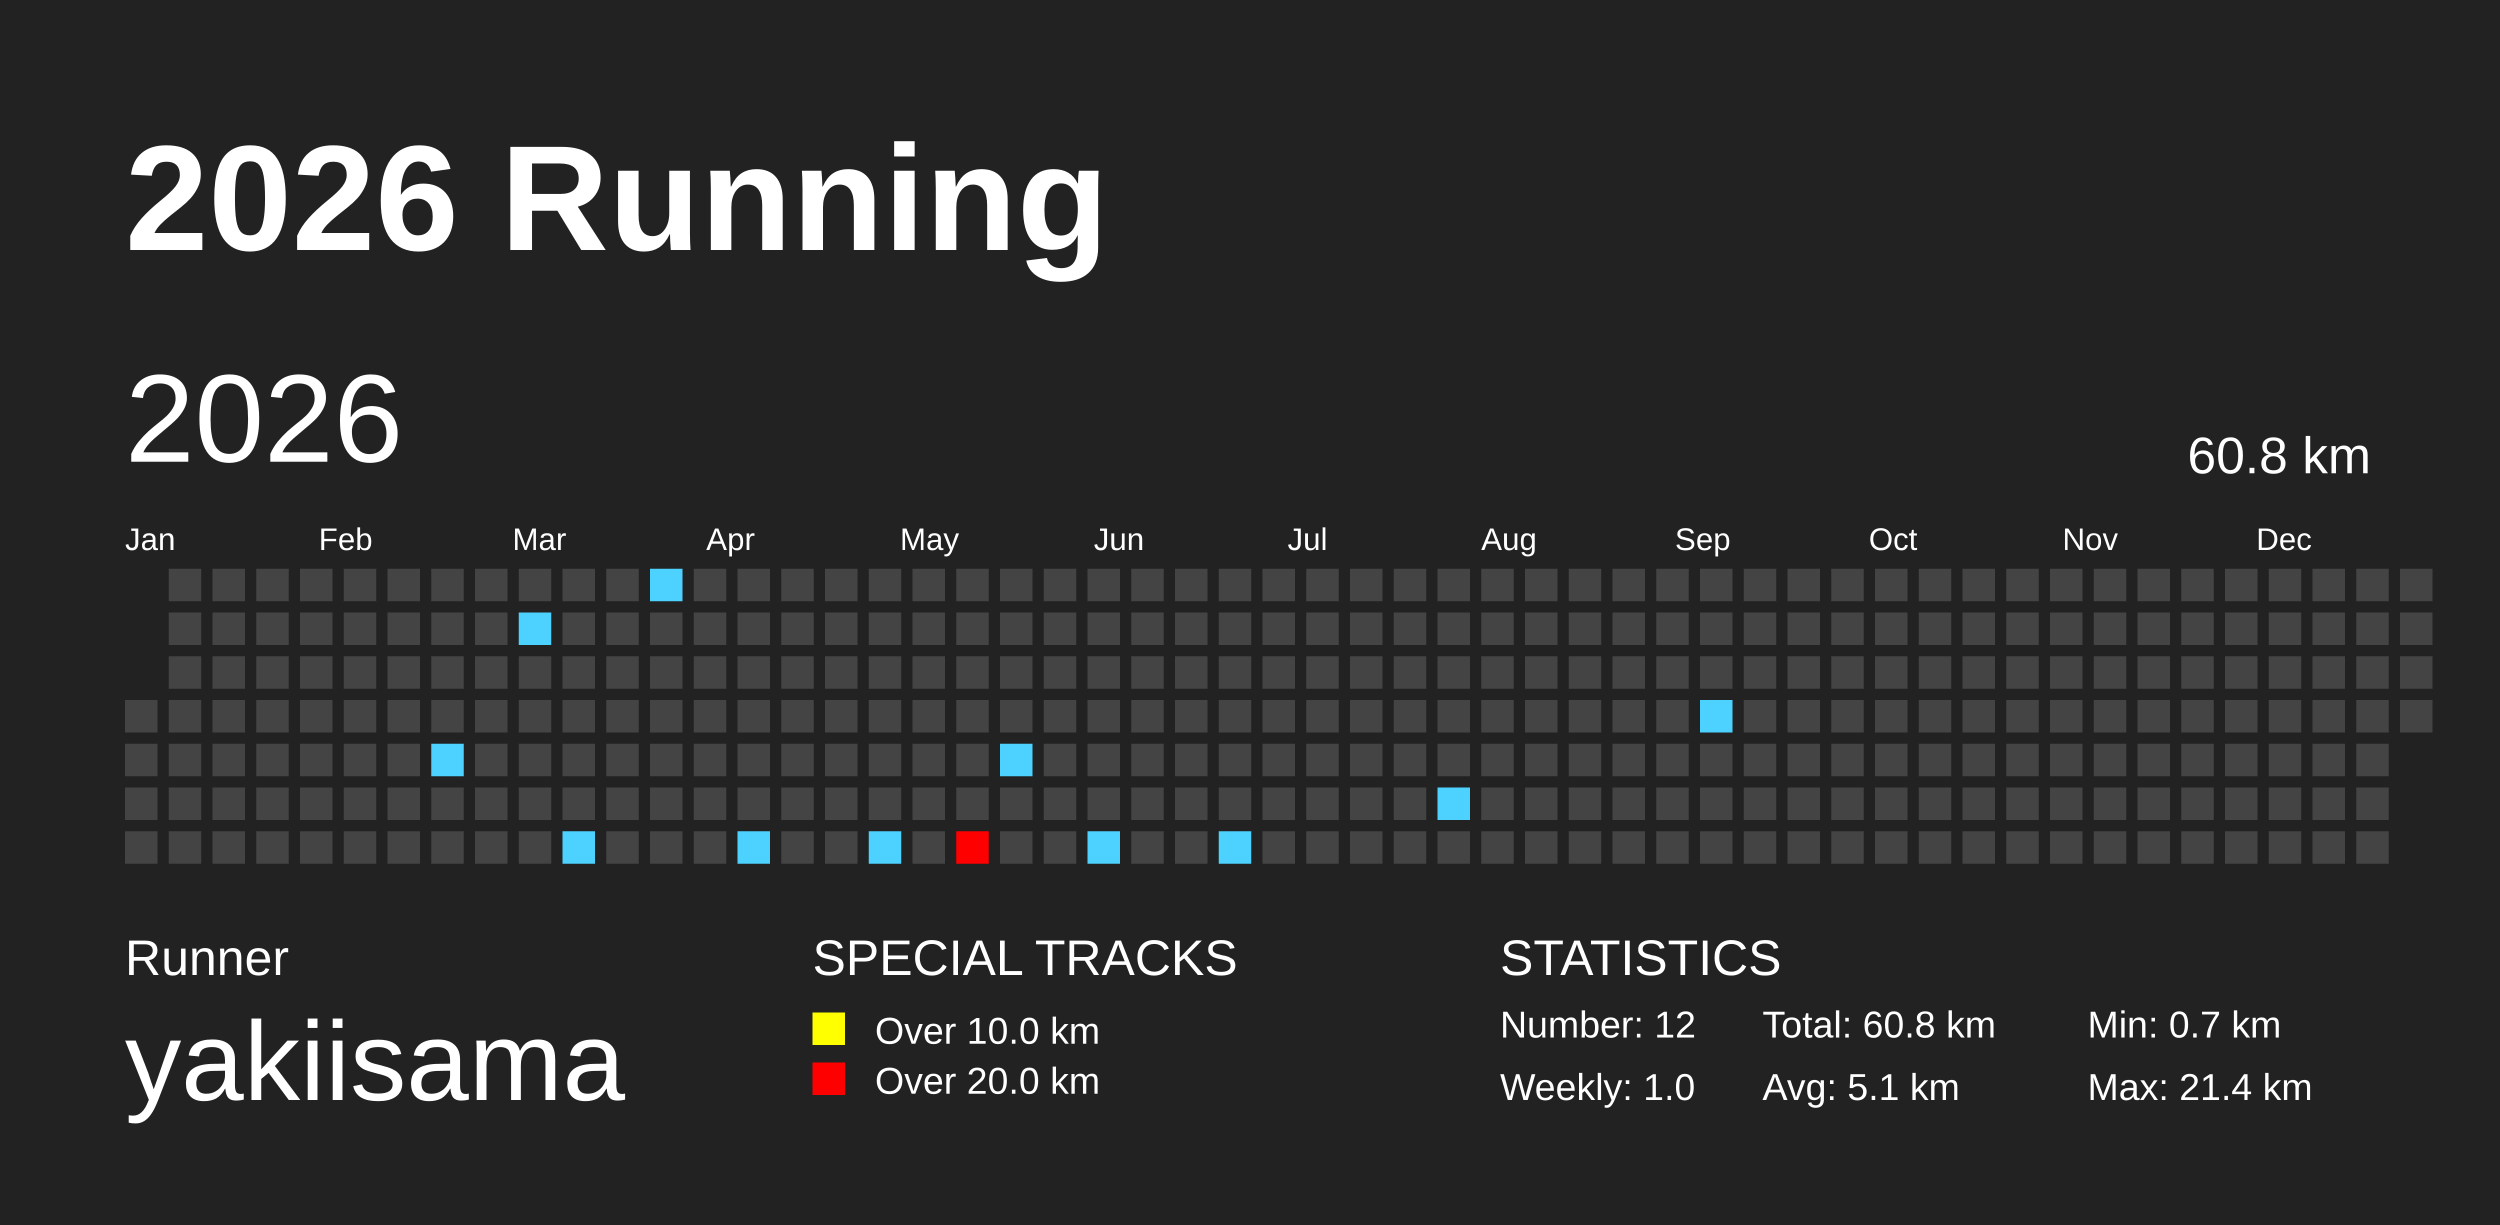
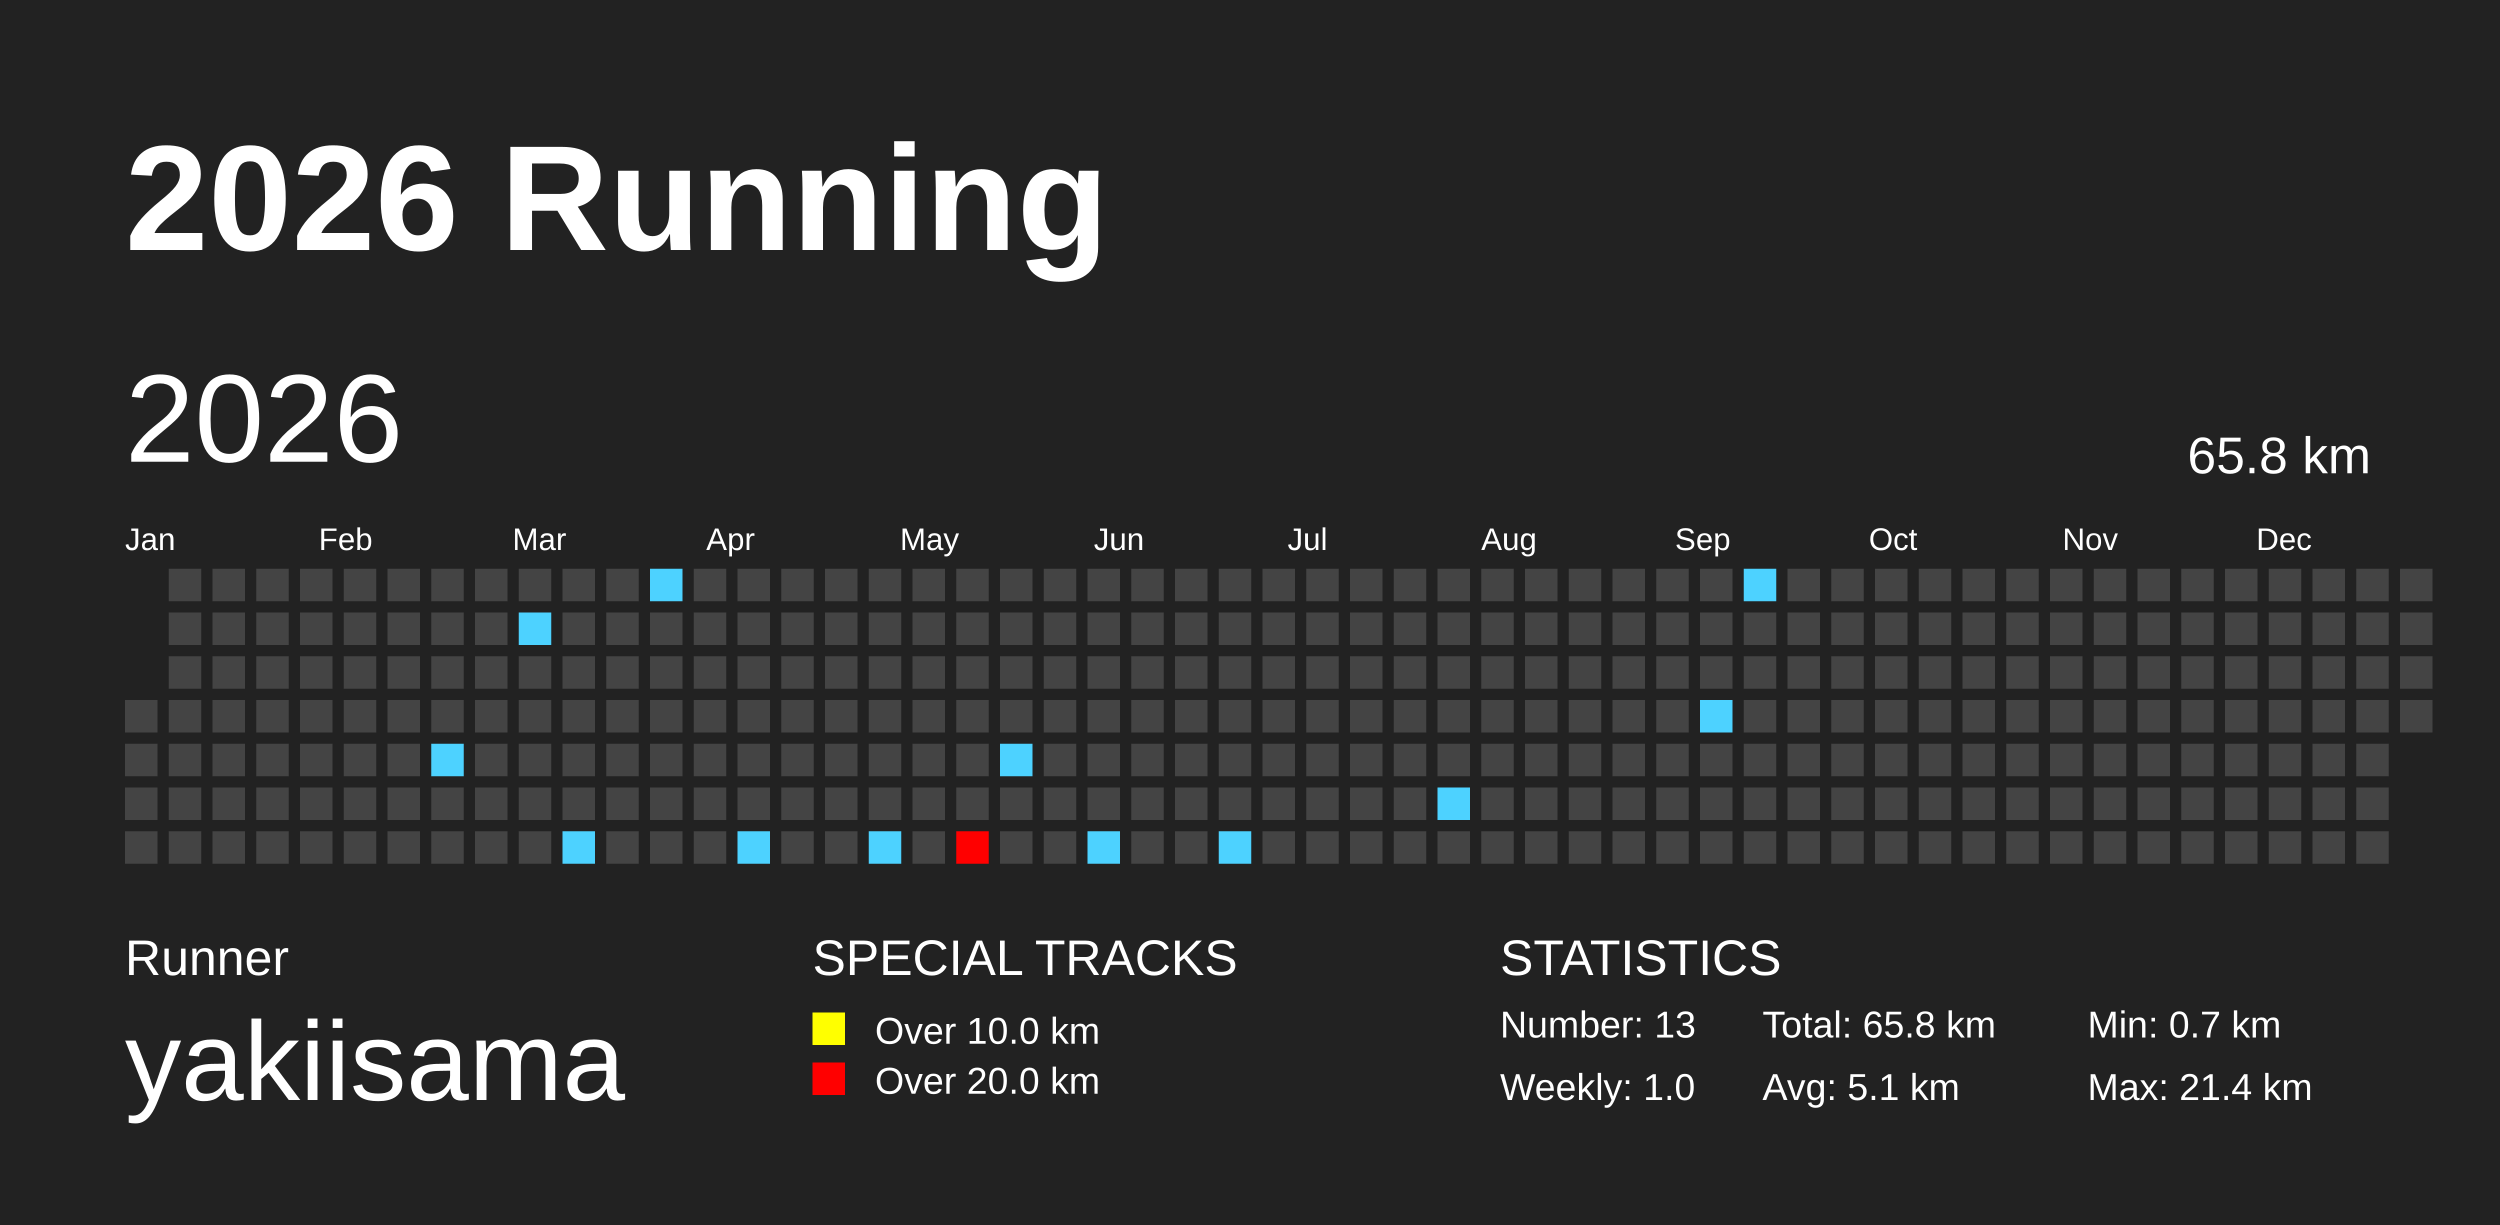
<svg xmlns="http://www.w3.org/2000/svg" baseProfile="full" height="98mm" version="1.1" viewBox="0,0,200,98" width="200mm">
  <defs />
  <rect fill="#222222" height="98" width="200" x="0" y="0" />
  <text fill="#FFFFFF" style="font-size:12px; font-family:Arial; font-weight:bold;" x="10" y="20">2026 Running</text>
  <text fill="#FFFFFF" style="font-size:4px; font-family:Arial" x="10" y="78">Runner</text>
  <text fill="#FFFFFF" style="font-size:9px; font-family:Arial" x="10" y="88">yakiisama</text>
  <text fill="#FFFFFF" style="font-size:4px; font-family:Arial" x="65" y="78">SPECIAL TRACKS</text>
  <rect fill="yellow" height="2.6" width="2.6" x="65" y="81" />
  <text fill="#FFFFFF" style="font-size:3px; font-family:Arial" x="70" y="83.5">Over 10.0 km</text>
  <rect fill="red" height="2.6" width="2.6" x="65" y="85" />
  <text fill="#FFFFFF" style="font-size:3px; font-family:Arial" x="70" y="87.5">Over 20.0 km</text>
  <text fill="#FFFFFF" style="font-size:4px; font-family:Arial" x="120" y="78">STATISTICS</text>
-   <text fill="#FFFFFF" style="font-size:3px; font-family:Arial" x="120" y="83">Number: 12</text>
+   <text fill="#FFFFFF" style="font-size:3px; font-family:Arial" x="120" y="83">Number: 13</text>
  <text fill="#FFFFFF" style="font-size:3px; font-family:Arial" x="120" y="88">Weekly: 1.0</text>
-   <text fill="#FFFFFF" style="font-size:3px; font-family:Arial" x="141" y="83">Total: 60.8 km</text>
+   <text fill="#FFFFFF" style="font-size:3px; font-family:Arial" x="141" y="83">Total: 65.8 km</text>
  <text fill="#FFFFFF" style="font-size:3px; font-family:Arial" x="141" y="88">Avg: 5.1 km</text>
  <text fill="#FFFFFF" style="font-size:3px; font-family:Arial" x="167" y="83">Min: 0.7 km</text>
  <text fill="#FFFFFF" style="font-size:3px; font-family:Arial" x="167" y="88">Max: 21.4 km</text>
  <text dominant-baseline="hanging" fill="#FFFFFF" style="font-size:10.0px; font-family:Arial;" x="10" y="30">2026</text>
-   <text dominant-baseline="hanging" fill="#FFFFFF" style="font-size:4.125px; font-family:Arial;" x="175" y="35">60.8 km</text>
+   <text dominant-baseline="hanging" fill="#FFFFFF" style="font-size:4.125px; font-family:Arial;" x="175" y="35">65.8 km</text>
  <text fill="#FFFFFF" style="font-size:2.5px; font-family:Arial" x="10.0" y="44">Jan</text>
  <text fill="#FFFFFF" style="font-size:2.5px; font-family:Arial" x="25.5" y="44">Feb</text>
  <text fill="#FFFFFF" style="font-size:2.5px; font-family:Arial" x="41.0" y="44">Mar</text>
  <text fill="#FFFFFF" style="font-size:2.5px; font-family:Arial" x="56.5" y="44">Apr</text>
  <text fill="#FFFFFF" style="font-size:2.5px; font-family:Arial" x="72.0" y="44">May</text>
  <text fill="#FFFFFF" style="font-size:2.5px; font-family:Arial" x="87.5" y="44">Jun</text>
  <text fill="#FFFFFF" style="font-size:2.5px; font-family:Arial" x="103.0" y="44">Jul</text>
  <text fill="#FFFFFF" style="font-size:2.5px; font-family:Arial" x="118.5" y="44">Aug</text>
  <text fill="#FFFFFF" style="font-size:2.5px; font-family:Arial" x="134.0" y="44">Sep</text>
  <text fill="#FFFFFF" style="font-size:2.5px; font-family:Arial" x="149.5" y="44">Oct</text>
  <text fill="#FFFFFF" style="font-size:2.5px; font-family:Arial" x="165.0" y="44">Nov</text>
  <text fill="#FFFFFF" style="font-size:2.5px; font-family:Arial" x="180.5" y="44">Dec</text>
  <rect fill="#444444" height="2.6" width="2.6" x="10.0" y="56.0" />
  <rect fill="#444444" height="2.6" width="2.6" x="10.0" y="59.5" />
  <rect fill="#444444" height="2.6" width="2.6" x="10.0" y="63.0" />
  <rect fill="#444444" height="2.6" width="2.6" x="10.0" y="66.5" />
  <rect fill="#444444" height="2.6" width="2.6" x="13.5" y="45.5" />
  <rect fill="#444444" height="2.6" width="2.6" x="13.5" y="49.0" />
  <rect fill="#444444" height="2.6" width="2.6" x="13.5" y="52.5" />
  <rect fill="#444444" height="2.6" width="2.6" x="13.5" y="56.0" />
  <rect fill="#444444" height="2.6" width="2.6" x="13.5" y="59.5" />
  <rect fill="#444444" height="2.6" width="2.6" x="13.5" y="63.0" />
  <rect fill="#444444" height="2.6" width="2.6" x="13.5" y="66.5" />
  <rect fill="#444444" height="2.6" width="2.6" x="17.0" y="45.5" />
  <rect fill="#444444" height="2.6" width="2.6" x="17.0" y="49.0" />
  <rect fill="#444444" height="2.6" width="2.6" x="17.0" y="52.5" />
  <rect fill="#444444" height="2.6" width="2.6" x="17.0" y="56.0" />
  <rect fill="#444444" height="2.6" width="2.6" x="17.0" y="59.5" />
  <rect fill="#444444" height="2.6" width="2.6" x="17.0" y="63.0" />
  <rect fill="#444444" height="2.6" width="2.6" x="17.0" y="66.5" />
  <rect fill="#444444" height="2.6" width="2.6" x="20.5" y="45.5" />
  <rect fill="#444444" height="2.6" width="2.6" x="20.5" y="49.0" />
  <rect fill="#444444" height="2.6" width="2.6" x="20.5" y="52.5" />
  <rect fill="#444444" height="2.6" width="2.6" x="20.5" y="56.0" />
  <rect fill="#444444" height="2.6" width="2.6" x="20.5" y="59.5" />
  <rect fill="#444444" height="2.6" width="2.6" x="20.5" y="63.0" />
  <rect fill="#444444" height="2.6" width="2.6" x="20.5" y="66.5" />
  <rect fill="#444444" height="2.6" width="2.6" x="24.0" y="45.5" />
  <rect fill="#444444" height="2.6" width="2.6" x="24.0" y="49.0" />
  <rect fill="#444444" height="2.6" width="2.6" x="24.0" y="52.5" />
  <rect fill="#444444" height="2.6" width="2.6" x="24.0" y="56.0" />
  <rect fill="#444444" height="2.6" width="2.6" x="24.0" y="59.5" />
  <rect fill="#444444" height="2.6" width="2.6" x="24.0" y="63.0" />
  <rect fill="#444444" height="2.6" width="2.6" x="24.0" y="66.5" />
  <rect fill="#444444" height="2.6" width="2.6" x="27.5" y="45.5" />
  <rect fill="#444444" height="2.6" width="2.6" x="27.5" y="49.0" />
  <rect fill="#444444" height="2.6" width="2.6" x="27.5" y="52.5" />
  <rect fill="#444444" height="2.6" width="2.6" x="27.5" y="56.0" />
  <rect fill="#444444" height="2.6" width="2.6" x="27.5" y="59.5" />
  <rect fill="#444444" height="2.6" width="2.6" x="27.5" y="63.0" />
  <rect fill="#444444" height="2.6" width="2.6" x="27.5" y="66.5" />
  <rect fill="#444444" height="2.6" width="2.6" x="31.0" y="45.5" />
  <rect fill="#444444" height="2.6" width="2.6" x="31.0" y="49.0" />
  <rect fill="#444444" height="2.6" width="2.6" x="31.0" y="52.5" />
  <rect fill="#444444" height="2.6" width="2.6" x="31.0" y="56.0" />
  <rect fill="#444444" height="2.6" width="2.6" x="31.0" y="59.5" />
  <rect fill="#444444" height="2.6" width="2.6" x="31.0" y="63.0" />
  <rect fill="#444444" height="2.6" width="2.6" x="31.0" y="66.5" />
  <rect fill="#444444" height="2.6" width="2.6" x="34.5" y="45.5" />
  <rect fill="#444444" height="2.6" width="2.6" x="34.5" y="49.0" />
  <rect fill="#444444" height="2.6" width="2.6" x="34.5" y="52.5" />
  <rect fill="#444444" height="2.6" width="2.6" x="34.5" y="56.0" />
  <rect fill="#4dd2ff" height="2.6" width="2.6" x="34.5" y="59.5" />
  <rect fill="#444444" height="2.6" width="2.6" x="34.5" y="63.0" />
  <rect fill="#444444" height="2.6" width="2.6" x="34.5" y="66.5" />
  <rect fill="#444444" height="2.6" width="2.6" x="38.0" y="45.5" />
  <rect fill="#444444" height="2.6" width="2.6" x="38.0" y="49.0" />
  <rect fill="#444444" height="2.6" width="2.6" x="38.0" y="52.5" />
  <rect fill="#444444" height="2.6" width="2.6" x="38.0" y="56.0" />
  <rect fill="#444444" height="2.6" width="2.6" x="38.0" y="59.5" />
  <rect fill="#444444" height="2.6" width="2.6" x="38.0" y="63.0" />
  <rect fill="#444444" height="2.6" width="2.6" x="38.0" y="66.5" />
  <rect fill="#444444" height="2.6" width="2.6" x="41.5" y="45.5" />
  <rect fill="#4dd2ff" height="2.6" width="2.6" x="41.5" y="49.0" />
  <rect fill="#444444" height="2.6" width="2.6" x="41.5" y="52.5" />
  <rect fill="#444444" height="2.6" width="2.6" x="41.5" y="56.0" />
  <rect fill="#444444" height="2.6" width="2.6" x="41.5" y="59.5" />
  <rect fill="#444444" height="2.6" width="2.6" x="41.5" y="63.0" />
  <rect fill="#444444" height="2.6" width="2.6" x="41.5" y="66.5" />
  <rect fill="#444444" height="2.6" width="2.6" x="45.0" y="45.5" />
  <rect fill="#444444" height="2.6" width="2.6" x="45.0" y="49.0" />
  <rect fill="#444444" height="2.6" width="2.6" x="45.0" y="52.5" />
  <rect fill="#444444" height="2.6" width="2.6" x="45.0" y="56.0" />
  <rect fill="#444444" height="2.6" width="2.6" x="45.0" y="59.5" />
  <rect fill="#444444" height="2.6" width="2.6" x="45.0" y="63.0" />
  <rect fill="#4dd2ff" height="2.6" width="2.6" x="45.0" y="66.5" />
  <rect fill="#444444" height="2.6" width="2.6" x="48.5" y="45.5" />
  <rect fill="#444444" height="2.6" width="2.6" x="48.5" y="49.0" />
  <rect fill="#444444" height="2.6" width="2.6" x="48.5" y="52.5" />
  <rect fill="#444444" height="2.6" width="2.6" x="48.5" y="56.0" />
  <rect fill="#444444" height="2.6" width="2.6" x="48.5" y="59.5" />
  <rect fill="#444444" height="2.6" width="2.6" x="48.5" y="63.0" />
  <rect fill="#444444" height="2.6" width="2.6" x="48.5" y="66.5" />
  <rect fill="#4dd2ff" height="2.6" width="2.6" x="52.0" y="45.5" />
  <rect fill="#444444" height="2.6" width="2.6" x="52.0" y="49.0" />
  <rect fill="#444444" height="2.6" width="2.6" x="52.0" y="52.5" />
  <rect fill="#444444" height="2.6" width="2.6" x="52.0" y="56.0" />
  <rect fill="#444444" height="2.6" width="2.6" x="52.0" y="59.5" />
  <rect fill="#444444" height="2.6" width="2.6" x="52.0" y="63.0" />
  <rect fill="#444444" height="2.6" width="2.6" x="52.0" y="66.5" />
  <rect fill="#444444" height="2.6" width="2.6" x="55.5" y="45.5" />
  <rect fill="#444444" height="2.6" width="2.6" x="55.5" y="49.0" />
  <rect fill="#444444" height="2.6" width="2.6" x="55.5" y="52.5" />
  <rect fill="#444444" height="2.6" width="2.6" x="55.5" y="56.0" />
  <rect fill="#444444" height="2.6" width="2.6" x="55.5" y="59.5" />
  <rect fill="#444444" height="2.6" width="2.6" x="55.5" y="63.0" />
  <rect fill="#444444" height="2.6" width="2.6" x="55.5" y="66.5" />
  <rect fill="#444444" height="2.6" width="2.6" x="59.0" y="45.5" />
  <rect fill="#444444" height="2.6" width="2.6" x="59.0" y="49.0" />
  <rect fill="#444444" height="2.6" width="2.6" x="59.0" y="52.5" />
  <rect fill="#444444" height="2.6" width="2.6" x="59.0" y="56.0" />
  <rect fill="#444444" height="2.6" width="2.6" x="59.0" y="59.5" />
  <rect fill="#444444" height="2.6" width="2.6" x="59.0" y="63.0" />
  <rect fill="#4dd2ff" height="2.6" width="2.6" x="59.0" y="66.5" />
  <rect fill="#444444" height="2.6" width="2.6" x="62.5" y="45.5" />
  <rect fill="#444444" height="2.6" width="2.6" x="62.5" y="49.0" />
  <rect fill="#444444" height="2.6" width="2.6" x="62.5" y="52.5" />
  <rect fill="#444444" height="2.6" width="2.6" x="62.5" y="56.0" />
  <rect fill="#444444" height="2.6" width="2.6" x="62.5" y="59.5" />
  <rect fill="#444444" height="2.6" width="2.6" x="62.5" y="63.0" />
  <rect fill="#444444" height="2.6" width="2.6" x="62.5" y="66.5" />
  <rect fill="#444444" height="2.6" width="2.6" x="66.0" y="45.5" />
  <rect fill="#444444" height="2.6" width="2.6" x="66.0" y="49.0" />
  <rect fill="#444444" height="2.6" width="2.6" x="66.0" y="52.5" />
  <rect fill="#444444" height="2.6" width="2.6" x="66.0" y="56.0" />
  <rect fill="#444444" height="2.6" width="2.6" x="66.0" y="59.5" />
  <rect fill="#444444" height="2.6" width="2.6" x="66.0" y="63.0" />
  <rect fill="#444444" height="2.6" width="2.6" x="66.0" y="66.5" />
  <rect fill="#444444" height="2.6" width="2.6" x="69.5" y="45.5" />
  <rect fill="#444444" height="2.6" width="2.6" x="69.5" y="49.0" />
  <rect fill="#444444" height="2.6" width="2.6" x="69.5" y="52.5" />
  <rect fill="#444444" height="2.6" width="2.6" x="69.5" y="56.0" />
  <rect fill="#444444" height="2.6" width="2.6" x="69.5" y="59.5" />
  <rect fill="#444444" height="2.6" width="2.6" x="69.5" y="63.0" />
  <rect fill="#4dd2ff" height="2.6" width="2.6" x="69.5" y="66.5" />
  <rect fill="#444444" height="2.6" width="2.6" x="73.0" y="45.5" />
  <rect fill="#444444" height="2.6" width="2.6" x="73.0" y="49.0" />
  <rect fill="#444444" height="2.6" width="2.6" x="73.0" y="52.5" />
  <rect fill="#444444" height="2.6" width="2.6" x="73.0" y="56.0" />
  <rect fill="#444444" height="2.6" width="2.6" x="73.0" y="59.5" />
  <rect fill="#444444" height="2.6" width="2.6" x="73.0" y="63.0" />
  <rect fill="#444444" height="2.6" width="2.6" x="73.0" y="66.5" />
  <rect fill="#444444" height="2.6" width="2.6" x="76.5" y="45.5" />
  <rect fill="#444444" height="2.6" width="2.6" x="76.5" y="49.0" />
  <rect fill="#444444" height="2.6" width="2.6" x="76.5" y="52.5" />
  <rect fill="#444444" height="2.6" width="2.6" x="76.5" y="56.0" />
  <rect fill="#444444" height="2.6" width="2.6" x="76.5" y="59.5" />
  <rect fill="#444444" height="2.6" width="2.6" x="76.5" y="63.0" />
  <rect fill="red" height="2.6" width="2.6" x="76.5" y="66.5" />
  <rect fill="#444444" height="2.6" width="2.6" x="80.0" y="45.5" />
  <rect fill="#444444" height="2.6" width="2.6" x="80.0" y="49.0" />
  <rect fill="#444444" height="2.6" width="2.6" x="80.0" y="52.5" />
  <rect fill="#444444" height="2.6" width="2.6" x="80.0" y="56.0" />
  <rect fill="#4dd2ff" height="2.6" width="2.6" x="80.0" y="59.5" />
  <rect fill="#444444" height="2.6" width="2.6" x="80.0" y="63.0" />
  <rect fill="#444444" height="2.6" width="2.6" x="80.0" y="66.5" />
  <rect fill="#444444" height="2.6" width="2.6" x="83.5" y="45.5" />
  <rect fill="#444444" height="2.6" width="2.6" x="83.5" y="49.0" />
  <rect fill="#444444" height="2.6" width="2.6" x="83.5" y="52.5" />
  <rect fill="#444444" height="2.6" width="2.6" x="83.5" y="56.0" />
  <rect fill="#444444" height="2.6" width="2.6" x="83.5" y="59.5" />
  <rect fill="#444444" height="2.6" width="2.6" x="83.5" y="63.0" />
  <rect fill="#444444" height="2.6" width="2.6" x="83.5" y="66.5" />
  <rect fill="#444444" height="2.6" width="2.6" x="87.0" y="45.5" />
  <rect fill="#444444" height="2.6" width="2.6" x="87.0" y="49.0" />
  <rect fill="#444444" height="2.6" width="2.6" x="87.0" y="52.5" />
  <rect fill="#444444" height="2.6" width="2.6" x="87.0" y="56.0" />
  <rect fill="#444444" height="2.6" width="2.6" x="87.0" y="59.5" />
  <rect fill="#444444" height="2.6" width="2.6" x="87.0" y="63.0" />
  <rect fill="#4dd2ff" height="2.6" width="2.6" x="87.0" y="66.5" />
  <rect fill="#444444" height="2.6" width="2.6" x="90.5" y="45.5" />
  <rect fill="#444444" height="2.6" width="2.6" x="90.5" y="49.0" />
  <rect fill="#444444" height="2.6" width="2.6" x="90.5" y="52.5" />
  <rect fill="#444444" height="2.6" width="2.6" x="90.5" y="56.0" />
  <rect fill="#444444" height="2.6" width="2.6" x="90.5" y="59.5" />
  <rect fill="#444444" height="2.6" width="2.6" x="90.5" y="63.0" />
  <rect fill="#444444" height="2.6" width="2.6" x="90.5" y="66.5" />
  <rect fill="#444444" height="2.6" width="2.6" x="94.0" y="45.5" />
  <rect fill="#444444" height="2.6" width="2.6" x="94.0" y="49.0" />
  <rect fill="#444444" height="2.6" width="2.6" x="94.0" y="52.5" />
  <rect fill="#444444" height="2.6" width="2.6" x="94.0" y="56.0" />
  <rect fill="#444444" height="2.6" width="2.6" x="94.0" y="59.5" />
  <rect fill="#444444" height="2.6" width="2.6" x="94.0" y="63.0" />
  <rect fill="#444444" height="2.6" width="2.6" x="94.0" y="66.5" />
  <rect fill="#444444" height="2.6" width="2.6" x="97.5" y="45.5" />
  <rect fill="#444444" height="2.6" width="2.6" x="97.5" y="49.0" />
  <rect fill="#444444" height="2.6" width="2.6" x="97.5" y="52.5" />
  <rect fill="#444444" height="2.6" width="2.6" x="97.5" y="56.0" />
  <rect fill="#444444" height="2.6" width="2.6" x="97.5" y="59.5" />
  <rect fill="#444444" height="2.6" width="2.6" x="97.5" y="63.0" />
  <rect fill="#4dd2ff" height="2.6" width="2.6" x="97.5" y="66.5" />
  <rect fill="#444444" height="2.6" width="2.6" x="101.0" y="45.5" />
  <rect fill="#444444" height="2.6" width="2.6" x="101.0" y="49.0" />
  <rect fill="#444444" height="2.6" width="2.6" x="101.0" y="52.5" />
  <rect fill="#444444" height="2.6" width="2.6" x="101.0" y="56.0" />
  <rect fill="#444444" height="2.6" width="2.6" x="101.0" y="59.5" />
  <rect fill="#444444" height="2.6" width="2.6" x="101.0" y="63.0" />
  <rect fill="#444444" height="2.6" width="2.6" x="101.0" y="66.5" />
  <rect fill="#444444" height="2.6" width="2.6" x="104.5" y="45.5" />
  <rect fill="#444444" height="2.6" width="2.6" x="104.5" y="49.0" />
  <rect fill="#444444" height="2.6" width="2.6" x="104.5" y="52.5" />
  <rect fill="#444444" height="2.6" width="2.6" x="104.5" y="56.0" />
  <rect fill="#444444" height="2.6" width="2.6" x="104.5" y="59.5" />
  <rect fill="#444444" height="2.6" width="2.6" x="104.5" y="63.0" />
  <rect fill="#444444" height="2.6" width="2.6" x="104.5" y="66.5" />
  <rect fill="#444444" height="2.6" width="2.6" x="108.0" y="45.5" />
  <rect fill="#444444" height="2.6" width="2.6" x="108.0" y="49.0" />
  <rect fill="#444444" height="2.6" width="2.6" x="108.0" y="52.5" />
  <rect fill="#444444" height="2.6" width="2.6" x="108.0" y="56.0" />
  <rect fill="#444444" height="2.6" width="2.6" x="108.0" y="59.5" />
  <rect fill="#444444" height="2.6" width="2.6" x="108.0" y="63.0" />
  <rect fill="#444444" height="2.6" width="2.6" x="108.0" y="66.5" />
  <rect fill="#444444" height="2.6" width="2.6" x="111.5" y="45.5" />
  <rect fill="#444444" height="2.6" width="2.6" x="111.5" y="49.0" />
  <rect fill="#444444" height="2.6" width="2.6" x="111.5" y="52.5" />
  <rect fill="#444444" height="2.6" width="2.6" x="111.5" y="56.0" />
  <rect fill="#444444" height="2.6" width="2.6" x="111.5" y="59.5" />
  <rect fill="#444444" height="2.6" width="2.6" x="111.5" y="63.0" />
  <rect fill="#444444" height="2.6" width="2.6" x="111.5" y="66.5" />
  <rect fill="#444444" height="2.6" width="2.6" x="115.0" y="45.5" />
  <rect fill="#444444" height="2.6" width="2.6" x="115.0" y="49.0" />
  <rect fill="#444444" height="2.6" width="2.6" x="115.0" y="52.5" />
  <rect fill="#444444" height="2.6" width="2.6" x="115.0" y="56.0" />
  <rect fill="#444444" height="2.6" width="2.6" x="115.0" y="59.5" />
  <rect fill="#4dd2ff" height="2.6" width="2.6" x="115.0" y="63.0" />
  <rect fill="#444444" height="2.6" width="2.6" x="115.0" y="66.5" />
  <rect fill="#444444" height="2.6" width="2.6" x="118.5" y="45.5" />
  <rect fill="#444444" height="2.6" width="2.6" x="118.5" y="49.0" />
  <rect fill="#444444" height="2.6" width="2.6" x="118.5" y="52.5" />
  <rect fill="#444444" height="2.6" width="2.6" x="118.5" y="56.0" />
  <rect fill="#444444" height="2.6" width="2.6" x="118.5" y="59.5" />
  <rect fill="#444444" height="2.6" width="2.6" x="118.5" y="63.0" />
  <rect fill="#444444" height="2.6" width="2.6" x="118.5" y="66.5" />
  <rect fill="#444444" height="2.6" width="2.6" x="122.0" y="45.5" />
  <rect fill="#444444" height="2.6" width="2.6" x="122.0" y="49.0" />
  <rect fill="#444444" height="2.6" width="2.6" x="122.0" y="52.5" />
  <rect fill="#444444" height="2.6" width="2.6" x="122.0" y="56.0" />
  <rect fill="#444444" height="2.6" width="2.6" x="122.0" y="59.5" />
  <rect fill="#444444" height="2.6" width="2.6" x="122.0" y="63.0" />
  <rect fill="#444444" height="2.6" width="2.6" x="122.0" y="66.5" />
  <rect fill="#444444" height="2.6" width="2.6" x="125.5" y="45.5" />
  <rect fill="#444444" height="2.6" width="2.6" x="125.5" y="49.0" />
  <rect fill="#444444" height="2.6" width="2.6" x="125.5" y="52.5" />
  <rect fill="#444444" height="2.6" width="2.6" x="125.5" y="56.0" />
  <rect fill="#444444" height="2.6" width="2.6" x="125.5" y="59.5" />
  <rect fill="#444444" height="2.6" width="2.6" x="125.5" y="63.0" />
  <rect fill="#444444" height="2.6" width="2.6" x="125.5" y="66.5" />
  <rect fill="#444444" height="2.6" width="2.6" x="129.0" y="45.5" />
  <rect fill="#444444" height="2.6" width="2.6" x="129.0" y="49.0" />
  <rect fill="#444444" height="2.6" width="2.6" x="129.0" y="52.5" />
  <rect fill="#444444" height="2.6" width="2.6" x="129.0" y="56.0" />
  <rect fill="#444444" height="2.6" width="2.6" x="129.0" y="59.5" />
  <rect fill="#444444" height="2.6" width="2.6" x="129.0" y="63.0" />
  <rect fill="#444444" height="2.6" width="2.6" x="129.0" y="66.5" />
  <rect fill="#444444" height="2.6" width="2.6" x="132.5" y="45.5" />
  <rect fill="#444444" height="2.6" width="2.6" x="132.5" y="49.0" />
  <rect fill="#444444" height="2.6" width="2.6" x="132.5" y="52.5" />
  <rect fill="#444444" height="2.6" width="2.6" x="132.5" y="56.0" />
  <rect fill="#444444" height="2.6" width="2.6" x="132.5" y="59.5" />
  <rect fill="#444444" height="2.6" width="2.6" x="132.5" y="63.0" />
  <rect fill="#444444" height="2.6" width="2.6" x="132.5" y="66.5" />
  <rect fill="#444444" height="2.6" width="2.6" x="136.0" y="45.5" />
  <rect fill="#444444" height="2.6" width="2.6" x="136.0" y="49.0" />
  <rect fill="#444444" height="2.6" width="2.6" x="136.0" y="52.5" />
  <rect fill="#4dd2ff" height="2.6" width="2.6" x="136.0" y="56.0" />
  <rect fill="#444444" height="2.6" width="2.6" x="136.0" y="59.5" />
  <rect fill="#444444" height="2.6" width="2.6" x="136.0" y="63.0" />
  <rect fill="#444444" height="2.6" width="2.6" x="136.0" y="66.5" />
-   <rect fill="#444444" height="2.6" width="2.6" x="139.5" y="45.5" />
+   <rect fill="#4dd2ff" height="2.6" width="2.6" x="139.5" y="45.5" />
  <rect fill="#444444" height="2.6" width="2.6" x="139.5" y="49.0" />
  <rect fill="#444444" height="2.6" width="2.6" x="139.5" y="52.5" />
  <rect fill="#444444" height="2.6" width="2.6" x="139.5" y="56.0" />
  <rect fill="#444444" height="2.6" width="2.6" x="139.5" y="59.5" />
  <rect fill="#444444" height="2.6" width="2.6" x="139.5" y="63.0" />
  <rect fill="#444444" height="2.6" width="2.6" x="139.5" y="66.5" />
  <rect fill="#444444" height="2.6" width="2.6" x="143.0" y="45.5" />
  <rect fill="#444444" height="2.6" width="2.6" x="143.0" y="49.0" />
  <rect fill="#444444" height="2.6" width="2.6" x="143.0" y="52.5" />
  <rect fill="#444444" height="2.6" width="2.6" x="143.0" y="56.0" />
  <rect fill="#444444" height="2.6" width="2.6" x="143.0" y="59.5" />
  <rect fill="#444444" height="2.6" width="2.6" x="143.0" y="63.0" />
  <rect fill="#444444" height="2.6" width="2.6" x="143.0" y="66.5" />
  <rect fill="#444444" height="2.6" width="2.6" x="146.5" y="45.5" />
  <rect fill="#444444" height="2.6" width="2.6" x="146.5" y="49.0" />
  <rect fill="#444444" height="2.6" width="2.6" x="146.5" y="52.5" />
  <rect fill="#444444" height="2.6" width="2.6" x="146.5" y="56.0" />
  <rect fill="#444444" height="2.6" width="2.6" x="146.5" y="59.5" />
  <rect fill="#444444" height="2.6" width="2.6" x="146.5" y="63.0" />
  <rect fill="#444444" height="2.6" width="2.6" x="146.5" y="66.5" />
  <rect fill="#444444" height="2.6" width="2.6" x="150.0" y="45.5" />
  <rect fill="#444444" height="2.6" width="2.6" x="150.0" y="49.0" />
  <rect fill="#444444" height="2.6" width="2.6" x="150.0" y="52.5" />
  <rect fill="#444444" height="2.6" width="2.6" x="150.0" y="56.0" />
  <rect fill="#444444" height="2.6" width="2.6" x="150.0" y="59.5" />
  <rect fill="#444444" height="2.6" width="2.6" x="150.0" y="63.0" />
  <rect fill="#444444" height="2.6" width="2.6" x="150.0" y="66.5" />
  <rect fill="#444444" height="2.6" width="2.6" x="153.5" y="45.5" />
  <rect fill="#444444" height="2.6" width="2.6" x="153.5" y="49.0" />
  <rect fill="#444444" height="2.6" width="2.6" x="153.5" y="52.5" />
  <rect fill="#444444" height="2.6" width="2.6" x="153.5" y="56.0" />
  <rect fill="#444444" height="2.6" width="2.6" x="153.5" y="59.5" />
  <rect fill="#444444" height="2.6" width="2.6" x="153.5" y="63.0" />
  <rect fill="#444444" height="2.6" width="2.6" x="153.5" y="66.5" />
  <rect fill="#444444" height="2.6" width="2.6" x="157.0" y="45.5" />
  <rect fill="#444444" height="2.6" width="2.6" x="157.0" y="49.0" />
  <rect fill="#444444" height="2.6" width="2.6" x="157.0" y="52.5" />
  <rect fill="#444444" height="2.6" width="2.6" x="157.0" y="56.0" />
  <rect fill="#444444" height="2.6" width="2.6" x="157.0" y="59.5" />
  <rect fill="#444444" height="2.6" width="2.6" x="157.0" y="63.0" />
  <rect fill="#444444" height="2.6" width="2.6" x="157.0" y="66.5" />
  <rect fill="#444444" height="2.6" width="2.6" x="160.5" y="45.5" />
  <rect fill="#444444" height="2.6" width="2.6" x="160.5" y="49.0" />
  <rect fill="#444444" height="2.6" width="2.6" x="160.5" y="52.5" />
  <rect fill="#444444" height="2.6" width="2.6" x="160.5" y="56.0" />
  <rect fill="#444444" height="2.6" width="2.6" x="160.5" y="59.5" />
  <rect fill="#444444" height="2.6" width="2.6" x="160.5" y="63.0" />
  <rect fill="#444444" height="2.6" width="2.6" x="160.5" y="66.5" />
  <rect fill="#444444" height="2.6" width="2.6" x="164.0" y="45.5" />
  <rect fill="#444444" height="2.6" width="2.6" x="164.0" y="49.0" />
  <rect fill="#444444" height="2.6" width="2.6" x="164.0" y="52.5" />
  <rect fill="#444444" height="2.6" width="2.6" x="164.0" y="56.0" />
  <rect fill="#444444" height="2.6" width="2.6" x="164.0" y="59.5" />
  <rect fill="#444444" height="2.6" width="2.6" x="164.0" y="63.0" />
  <rect fill="#444444" height="2.6" width="2.6" x="164.0" y="66.5" />
  <rect fill="#444444" height="2.6" width="2.6" x="167.5" y="45.5" />
  <rect fill="#444444" height="2.6" width="2.6" x="167.5" y="49.0" />
  <rect fill="#444444" height="2.6" width="2.6" x="167.5" y="52.5" />
  <rect fill="#444444" height="2.6" width="2.6" x="167.5" y="56.0" />
  <rect fill="#444444" height="2.6" width="2.6" x="167.5" y="59.5" />
  <rect fill="#444444" height="2.6" width="2.6" x="167.5" y="63.0" />
  <rect fill="#444444" height="2.6" width="2.6" x="167.5" y="66.5" />
  <rect fill="#444444" height="2.6" width="2.6" x="171.0" y="45.5" />
  <rect fill="#444444" height="2.6" width="2.6" x="171.0" y="49.0" />
  <rect fill="#444444" height="2.6" width="2.6" x="171.0" y="52.5" />
  <rect fill="#444444" height="2.6" width="2.6" x="171.0" y="56.0" />
  <rect fill="#444444" height="2.6" width="2.6" x="171.0" y="59.5" />
  <rect fill="#444444" height="2.6" width="2.6" x="171.0" y="63.0" />
  <rect fill="#444444" height="2.6" width="2.6" x="171.0" y="66.5" />
  <rect fill="#444444" height="2.6" width="2.6" x="174.5" y="45.5" />
  <rect fill="#444444" height="2.6" width="2.6" x="174.5" y="49.0" />
  <rect fill="#444444" height="2.6" width="2.6" x="174.5" y="52.5" />
  <rect fill="#444444" height="2.6" width="2.6" x="174.5" y="56.0" />
  <rect fill="#444444" height="2.6" width="2.6" x="174.5" y="59.5" />
  <rect fill="#444444" height="2.6" width="2.6" x="174.5" y="63.0" />
  <rect fill="#444444" height="2.6" width="2.6" x="174.5" y="66.5" />
  <rect fill="#444444" height="2.6" width="2.6" x="178.0" y="45.5" />
  <rect fill="#444444" height="2.6" width="2.6" x="178.0" y="49.0" />
  <rect fill="#444444" height="2.6" width="2.6" x="178.0" y="52.5" />
  <rect fill="#444444" height="2.6" width="2.6" x="178.0" y="56.0" />
  <rect fill="#444444" height="2.6" width="2.6" x="178.0" y="59.5" />
  <rect fill="#444444" height="2.6" width="2.6" x="178.0" y="63.0" />
  <rect fill="#444444" height="2.6" width="2.6" x="178.0" y="66.5" />
  <rect fill="#444444" height="2.6" width="2.6" x="181.5" y="45.5" />
  <rect fill="#444444" height="2.6" width="2.6" x="181.5" y="49.0" />
  <rect fill="#444444" height="2.6" width="2.6" x="181.5" y="52.5" />
  <rect fill="#444444" height="2.6" width="2.6" x="181.5" y="56.0" />
  <rect fill="#444444" height="2.6" width="2.6" x="181.5" y="59.5" />
  <rect fill="#444444" height="2.6" width="2.6" x="181.5" y="63.0" />
  <rect fill="#444444" height="2.6" width="2.6" x="181.5" y="66.5" />
  <rect fill="#444444" height="2.6" width="2.6" x="185.0" y="45.5" />
  <rect fill="#444444" height="2.6" width="2.6" x="185.0" y="49.0" />
  <rect fill="#444444" height="2.6" width="2.6" x="185.0" y="52.5" />
  <rect fill="#444444" height="2.6" width="2.6" x="185.0" y="56.0" />
  <rect fill="#444444" height="2.6" width="2.6" x="185.0" y="59.5" />
  <rect fill="#444444" height="2.6" width="2.6" x="185.0" y="63.0" />
  <rect fill="#444444" height="2.6" width="2.6" x="185.0" y="66.5" />
  <rect fill="#444444" height="2.6" width="2.6" x="188.5" y="45.5" />
  <rect fill="#444444" height="2.6" width="2.6" x="188.5" y="49.0" />
  <rect fill="#444444" height="2.6" width="2.6" x="188.5" y="52.5" />
  <rect fill="#444444" height="2.6" width="2.6" x="188.5" y="56.0" />
  <rect fill="#444444" height="2.6" width="2.6" x="188.5" y="59.5" />
  <rect fill="#444444" height="2.6" width="2.6" x="188.5" y="63.0" />
  <rect fill="#444444" height="2.6" width="2.6" x="188.5" y="66.5" />
  <rect fill="#444444" height="2.6" width="2.6" x="192.0" y="45.5" />
  <rect fill="#444444" height="2.6" width="2.6" x="192.0" y="49.0" />
  <rect fill="#444444" height="2.6" width="2.6" x="192.0" y="52.5" />
  <rect fill="#444444" height="2.6" width="2.6" x="192.0" y="56.0" />
</svg>
